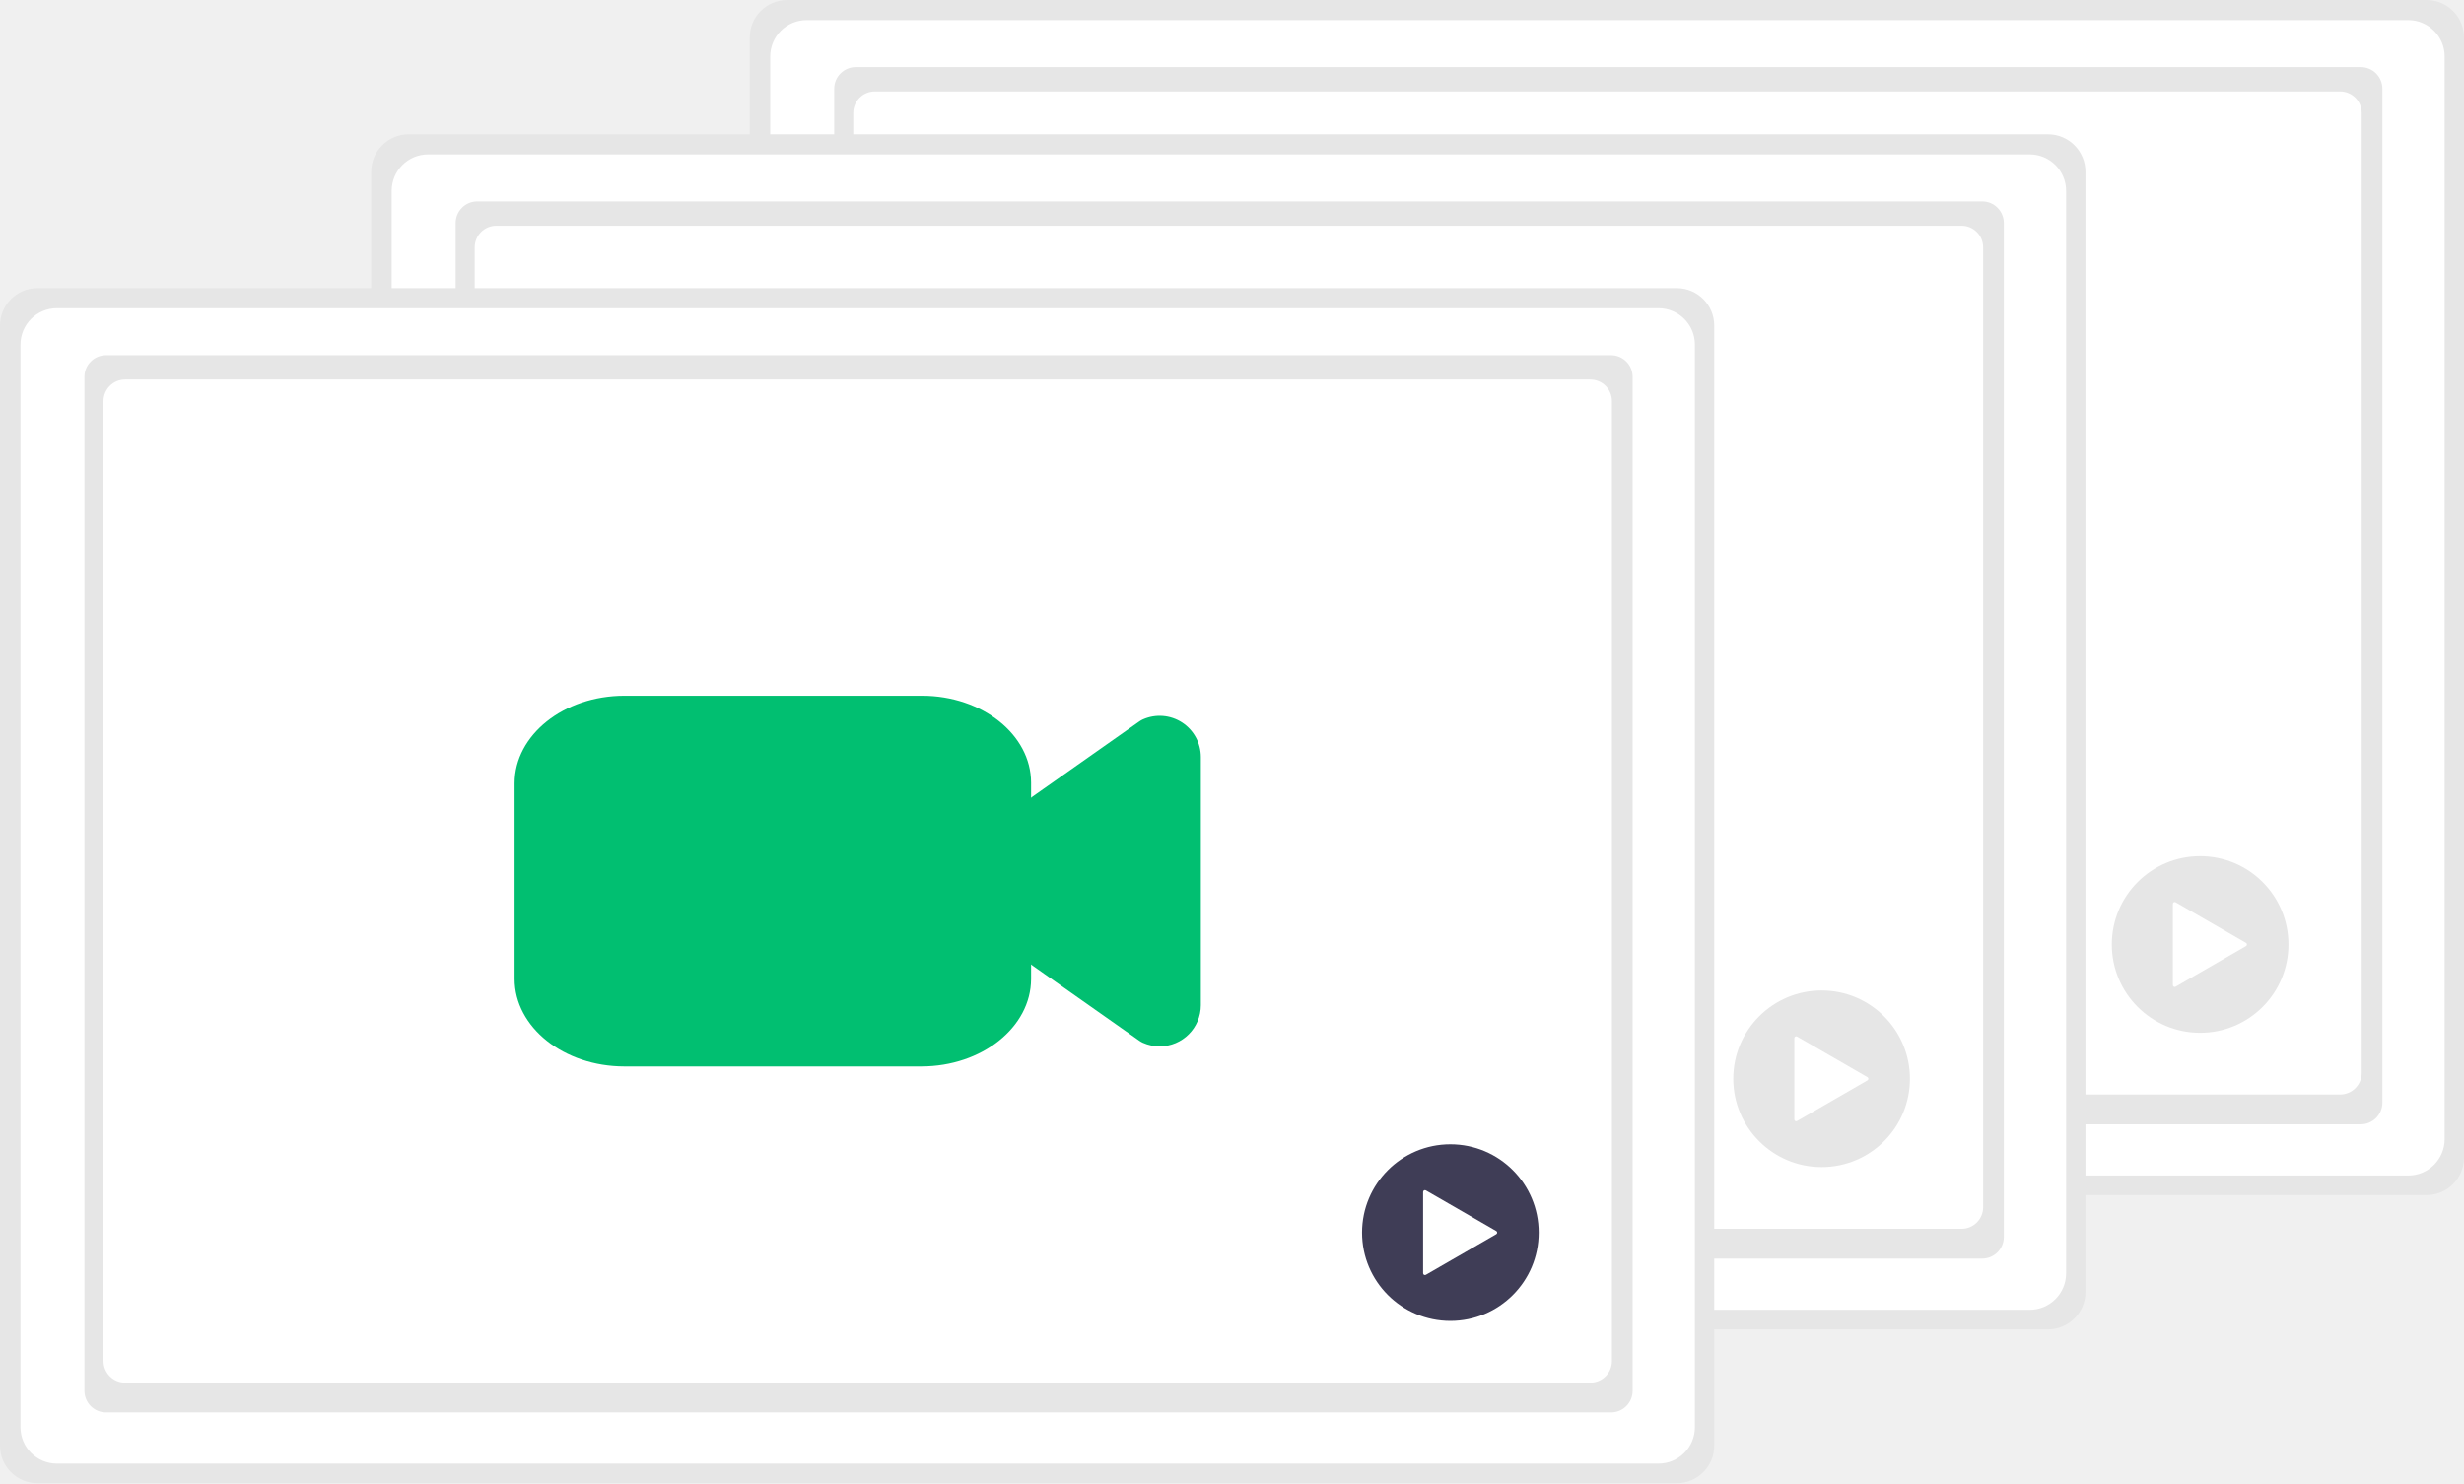
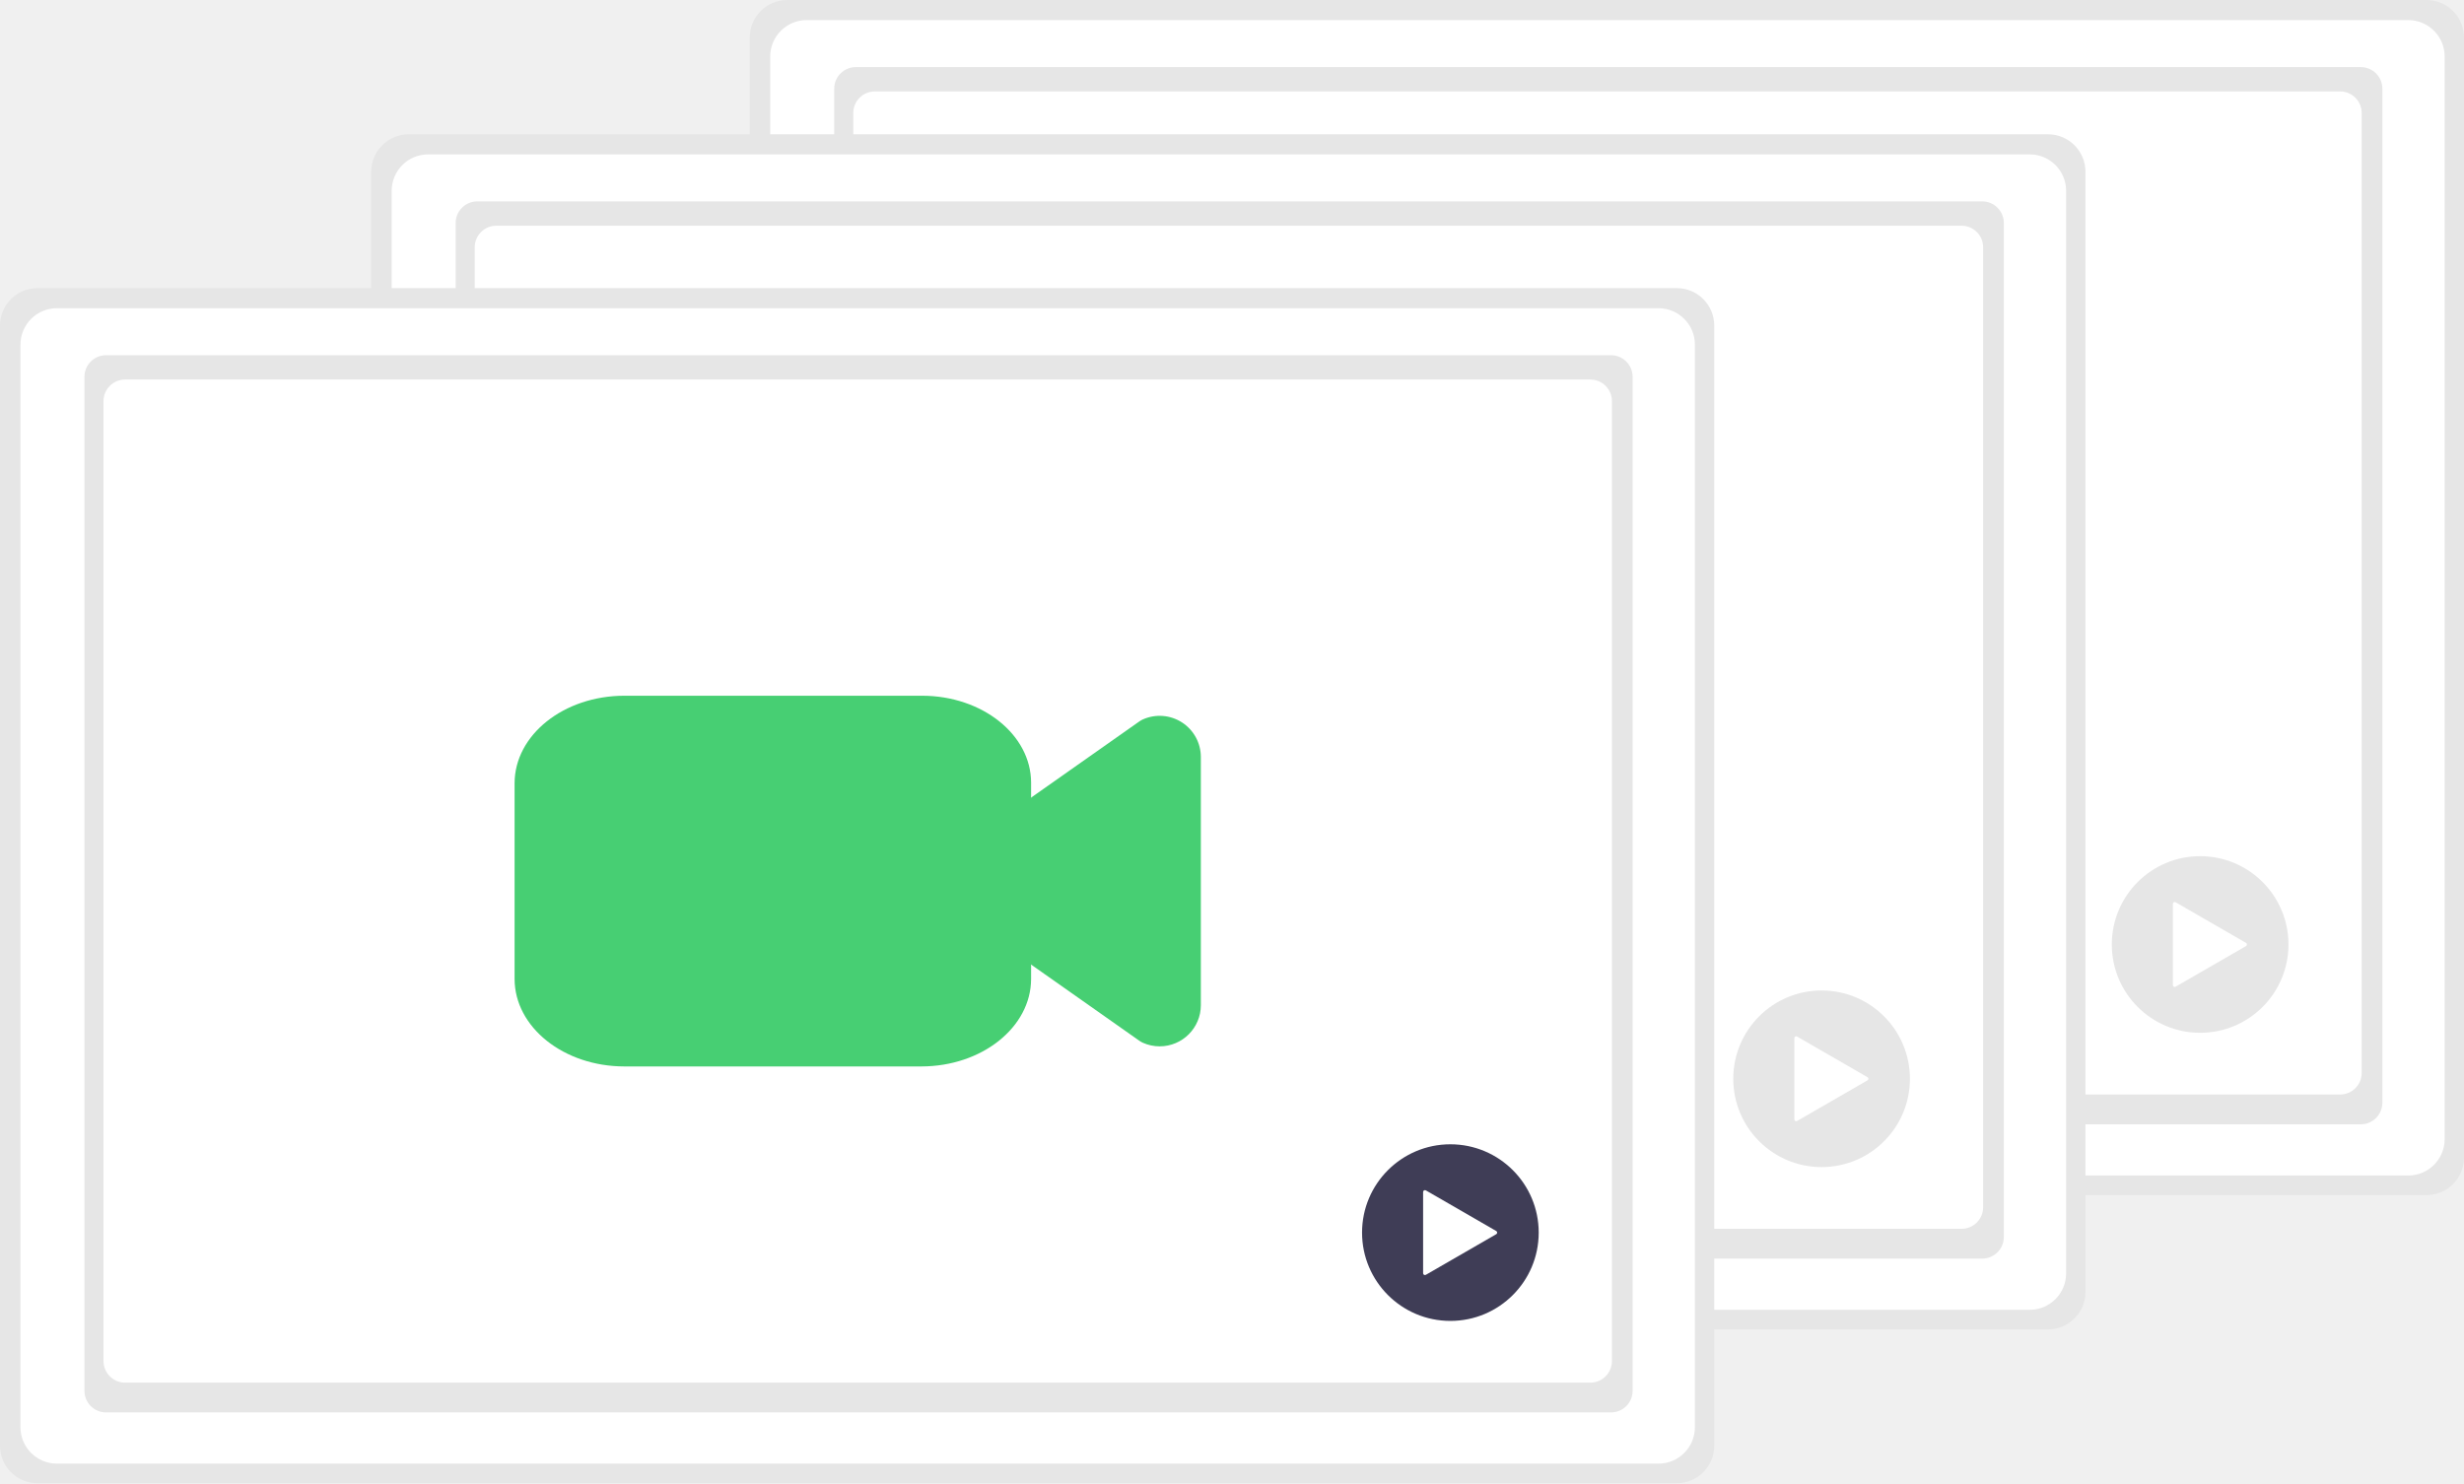
<svg xmlns="http://www.w3.org/2000/svg" data-name="Layer 1" width="1008.92" height="607.45" viewBox="0 0 1008.92 607.45">
  <path d="M1104.46,620.305a15.34,15.34,0,0,1-15.26,15.42H417.8a15.34,15.34,0,0,1-15.26-15.42V161.695a15.34,15.34,0,0,1,15.26-15.42H1089.2a15.34,15.34,0,0,1,15.26,15.42v0Z" transform="translate(-95.53976 -146.275)" fill="#e6e6e6" />
  <path d="M1096.54,612.795a14.91,14.91,0,0,1-14.91,14.91H425.83a14.91,14.91,0,0,1-14.91-14.91V169.415a14.91,14.91,0,0,1,14.91-14.91h655.83a14.91,14.91,0,0,1,14.88,14.91Z" transform="translate(-95.53976 -146.275)" fill="#fff" />
  <path id="b9c54412-061c-4155-b289-fb4c23e4a64e-27" data-name="c6fe725a-3b03-4a96-90af-cfbd2676500a" d="M350.43,27.48h616.22a8.85,8.85,0,0,1,8.85,8.85V451.61a8.85,8.85,0,0,1-8.85,8.85h-616.22a8.85,8.85,0,0,1-8.85-8.85V36.33a8.85,8.85,0,0,1,8.85-8.85Z" fill="#e6e6e6" />
  <path d="M358.23,37.44h599.95a8.85,8.85,0,0,1,8.85,8.85V439.41a8.85,8.85,0,0,1-8.85,8.85h-599.95a8.85,8.85,0,0,1-8.85-8.85V46.29A8.85,8.85,0,0,1,358.23,37.44Z" fill="#fff" />
  <path d="M877.376,456.808a16.869,16.869,0,0,1-6.853-1.46,8.314,8.314,0,0,1-1.429-.812l-43.602-30.692h0a16.869,16.869,0,0,1-7.159-13.791V368.197a16.869,16.869,0,0,1,7.159-13.791l43.602-30.692a8.314,8.314,0,0,1,1.429-.812A16.869,16.869,0,0,1,894.245,338.317V439.933a16.869,16.869,0,0,1-16.869,16.869Z" transform="translate(-95.53976 -146.275)" fill="#3f3d56" />
  <path d="M779.795,465.037H658.187c-24.81-.02-44.917-16.058-44.942-35.847V349.06c.025-19.789,20.132-35.827,44.942-35.847H780.112c24.634.023,44.596,15.946,44.625,35.594v80.382C824.711,448.979,804.605,465.017,779.795,465.037Z" transform="translate(-95.53976 -146.275)" fill="#3f3d56" />
  <circle cx="900.879" cy="386.814" r="36.167" fill="#e6e6e6" />
  <path d="M1015.204,532.44l-28.829-16.645a.749.749,0,0,0-1.123.648v33.289a.749.749,0,0,0,1.123.648l28.829-16.645a.749.749,0,0,0,0-1.297l-28.829-16.645a.749.749,0,0,0-1.123.648v33.289a.749.749,0,0,0,1.123.648l28.829-16.645A.749.749,0,0,0,1015.204,532.44Z" transform="translate(-95.53976 -146.275)" fill="#fff" />
  <path d="M949.46,675.305a15.34,15.34,0,0,1-15.26,15.42H262.8a15.34,15.34,0,0,1-15.26-15.42V216.695a15.34,15.34,0,0,1,15.26-15.42H934.2a15.34,15.34,0,0,1,15.26,15.42v0Z" transform="translate(-95.53976 -146.275)" fill="#e6e6e6" />
  <path d="M941.54,667.795a14.91,14.91,0,0,1-14.91,14.91H270.83a14.91,14.91,0,0,1-14.91-14.91V224.415a14.91,14.91,0,0,1,14.91-14.91H926.66a14.91,14.91,0,0,1,14.88,14.91Z" transform="translate(-95.53976 -146.275)" fill="#fff" />
  <path id="a7242049-80b4-49e1-bd08-67354734c824-28" data-name="c6fe725a-3b03-4a96-90af-cfbd2676500a" d="M195.43,82.48h616.22a8.85,8.85,0,0,1,8.85,8.85V506.61a8.85,8.85,0,0,1-8.85,8.85h-616.22a8.85,8.85,0,0,1-8.85-8.85V91.33a8.85,8.85,0,0,1,8.85-8.85Z" fill="#e6e6e6" />
  <path d="M203.23,92.44h599.95a8.85,8.85,0,0,1,8.85,8.85V494.41a8.85,8.85,0,0,1-8.85,8.85h-599.95a8.85,8.85,0,0,1-8.85-8.85V101.29A8.85,8.85,0,0,1,203.23,92.44Z" fill="#fff" />
  <path d="M722.376,511.808a16.869,16.869,0,0,1-6.853-1.46,8.314,8.314,0,0,1-1.429-.812l-43.602-30.692h0a16.869,16.869,0,0,1-7.159-13.791V423.197a16.869,16.869,0,0,1,7.159-13.791l43.602-30.692a8.314,8.314,0,0,1,1.429-.812A16.869,16.869,0,0,1,739.245,393.317V494.933a16.869,16.869,0,0,1-16.869,16.869Z" transform="translate(-95.53976 -146.275)" fill="#3f3d56" />
  <path d="M624.795,520.037H503.187c-24.81-.02-44.917-16.058-44.942-35.847V404.06c.025-19.789,20.132-35.827,44.942-35.847H625.112c24.634.023,44.596,15.946,44.625,35.594v80.382C669.711,503.979,649.605,520.017,624.795,520.037Z" transform="translate(-95.53976 -146.275)" fill="#3f3d56" />
  <circle cx="745.879" cy="441.814" r="36.167" fill="#e6e6e6" />
  <path d="M860.204,587.44l-28.829-16.645a.749.749,0,0,0-1.123.648v33.289a.749.749,0,0,0,1.123.648L860.204,588.737a.749.749,0,0,0,0-1.297l-28.829-16.645a.749.749,0,0,0-1.123.648v33.289a.749.749,0,0,0,1.123.648L860.204,588.737A.749.749,0,0,0,860.204,587.44Z" transform="translate(-95.53976 -146.275)" fill="#fff" />
  <path d="M797.46,738.305a15.34,15.34,0,0,1-15.26,15.42H110.8a15.34,15.34,0,0,1-15.26-15.42V279.695a15.34,15.34,0,0,1,15.26-15.42H782.2a15.34,15.34,0,0,1,15.26,15.42v0Z" transform="translate(-95.53976 -146.275)" fill="#e6e6e6" />
  <path d="M789.54,730.795a14.91,14.91,0,0,1-14.91,14.91H118.83a14.91,14.91,0,0,1-14.91-14.91V287.415a14.91,14.91,0,0,1,14.91-14.91H774.66a14.91,14.91,0,0,1,14.88,14.91Z" transform="translate(-95.53976 -146.275)" fill="#fff" />
  <path id="b7a050eb-0cb2-44a8-b642-35d340850eff-29" data-name="c6fe725a-3b03-4a96-90af-cfbd2676500a" d="M43.43,145.48h616.22a8.85,8.85,0,0,1,8.85,8.85V569.61a8.85,8.85,0,0,1-8.85,8.85h-616.22a8.85,8.85,0,0,1-8.85-8.85V154.33a8.85,8.85,0,0,1,8.85-8.85Z" fill="#e6e6e6" />
  <path d="M51.23,155.44h599.95a8.85,8.85,0,0,1,8.85,8.85V557.41a8.85,8.85,0,0,1-8.85,8.85h-599.95a8.85,8.85,0,0,1-8.85-8.85V164.29A8.85,8.85,0,0,1,51.23,155.44Z" fill="#fff" />
-   <path d="M570.376,574.808a16.869,16.869,0,0,1-6.853-1.46,8.314,8.314,0,0,1-1.429-.812l-43.602-30.692h0a16.869,16.869,0,0,1-7.159-13.791V486.197a16.869,16.869,0,0,1,7.159-13.791l43.602-30.692a8.314,8.314,0,0,1,1.429-.812A16.869,16.869,0,0,1,587.245,456.317V557.933a16.869,16.869,0,0,1-16.869,16.869Z" transform="translate(-95.53976 -146.275)" fill="#01bf71" />
-   <path d="M472.795,583.037H351.187c-24.81-.02-44.917-16.058-44.942-35.847V467.06c.025-19.789,20.132-35.827,44.942-35.847H473.112c24.634.023,44.596,15.946,44.625,35.594v80.382C517.711,566.979,497.605,583.017,472.795,583.037Z" transform="translate(-95.53976 -146.275)" fill="#01bf71" />
+   <path d="M570.376,574.808a16.869,16.869,0,0,1-6.853-1.46,8.314,8.314,0,0,1-1.429-.812l-43.602-30.692h0a16.869,16.869,0,0,1-7.159-13.791V486.197a16.869,16.869,0,0,1,7.159-13.791l43.602-30.692a8.314,8.314,0,0,1,1.429-.812A16.869,16.869,0,0,1,587.245,456.317V557.933a16.869,16.869,0,0,1-16.869,16.869Z" transform="translate(-95.53976 -146.275)" fill="#47cf73" />
+   <path d="M472.795,583.037H351.187c-24.81-.02-44.917-16.058-44.942-35.847V467.06c.025-19.789,20.132-35.827,44.942-35.847H473.112c24.634.023,44.596,15.946,44.625,35.594v80.382C517.711,566.979,497.605,583.017,472.795,583.037Z" transform="translate(-95.53976 -146.275)" fill="#47cf73" />
  <circle cx="593.879" cy="504.814" r="36.167" fill="#3f3d56" />
  <path d="M708.204,650.44l-28.829-16.645a.749.749,0,0,0-1.123.648v33.289a.749.749,0,0,0,1.123.648L708.204,651.737a.749.749,0,0,0,0-1.297l-28.829-16.645a.749.749,0,0,0-1.123.648v33.289a.749.749,0,0,0,1.123.648L708.204,651.737A.749.749,0,0,0,708.204,650.44Z" transform="translate(-95.53976 -146.275)" fill="#fff" />
</svg>
